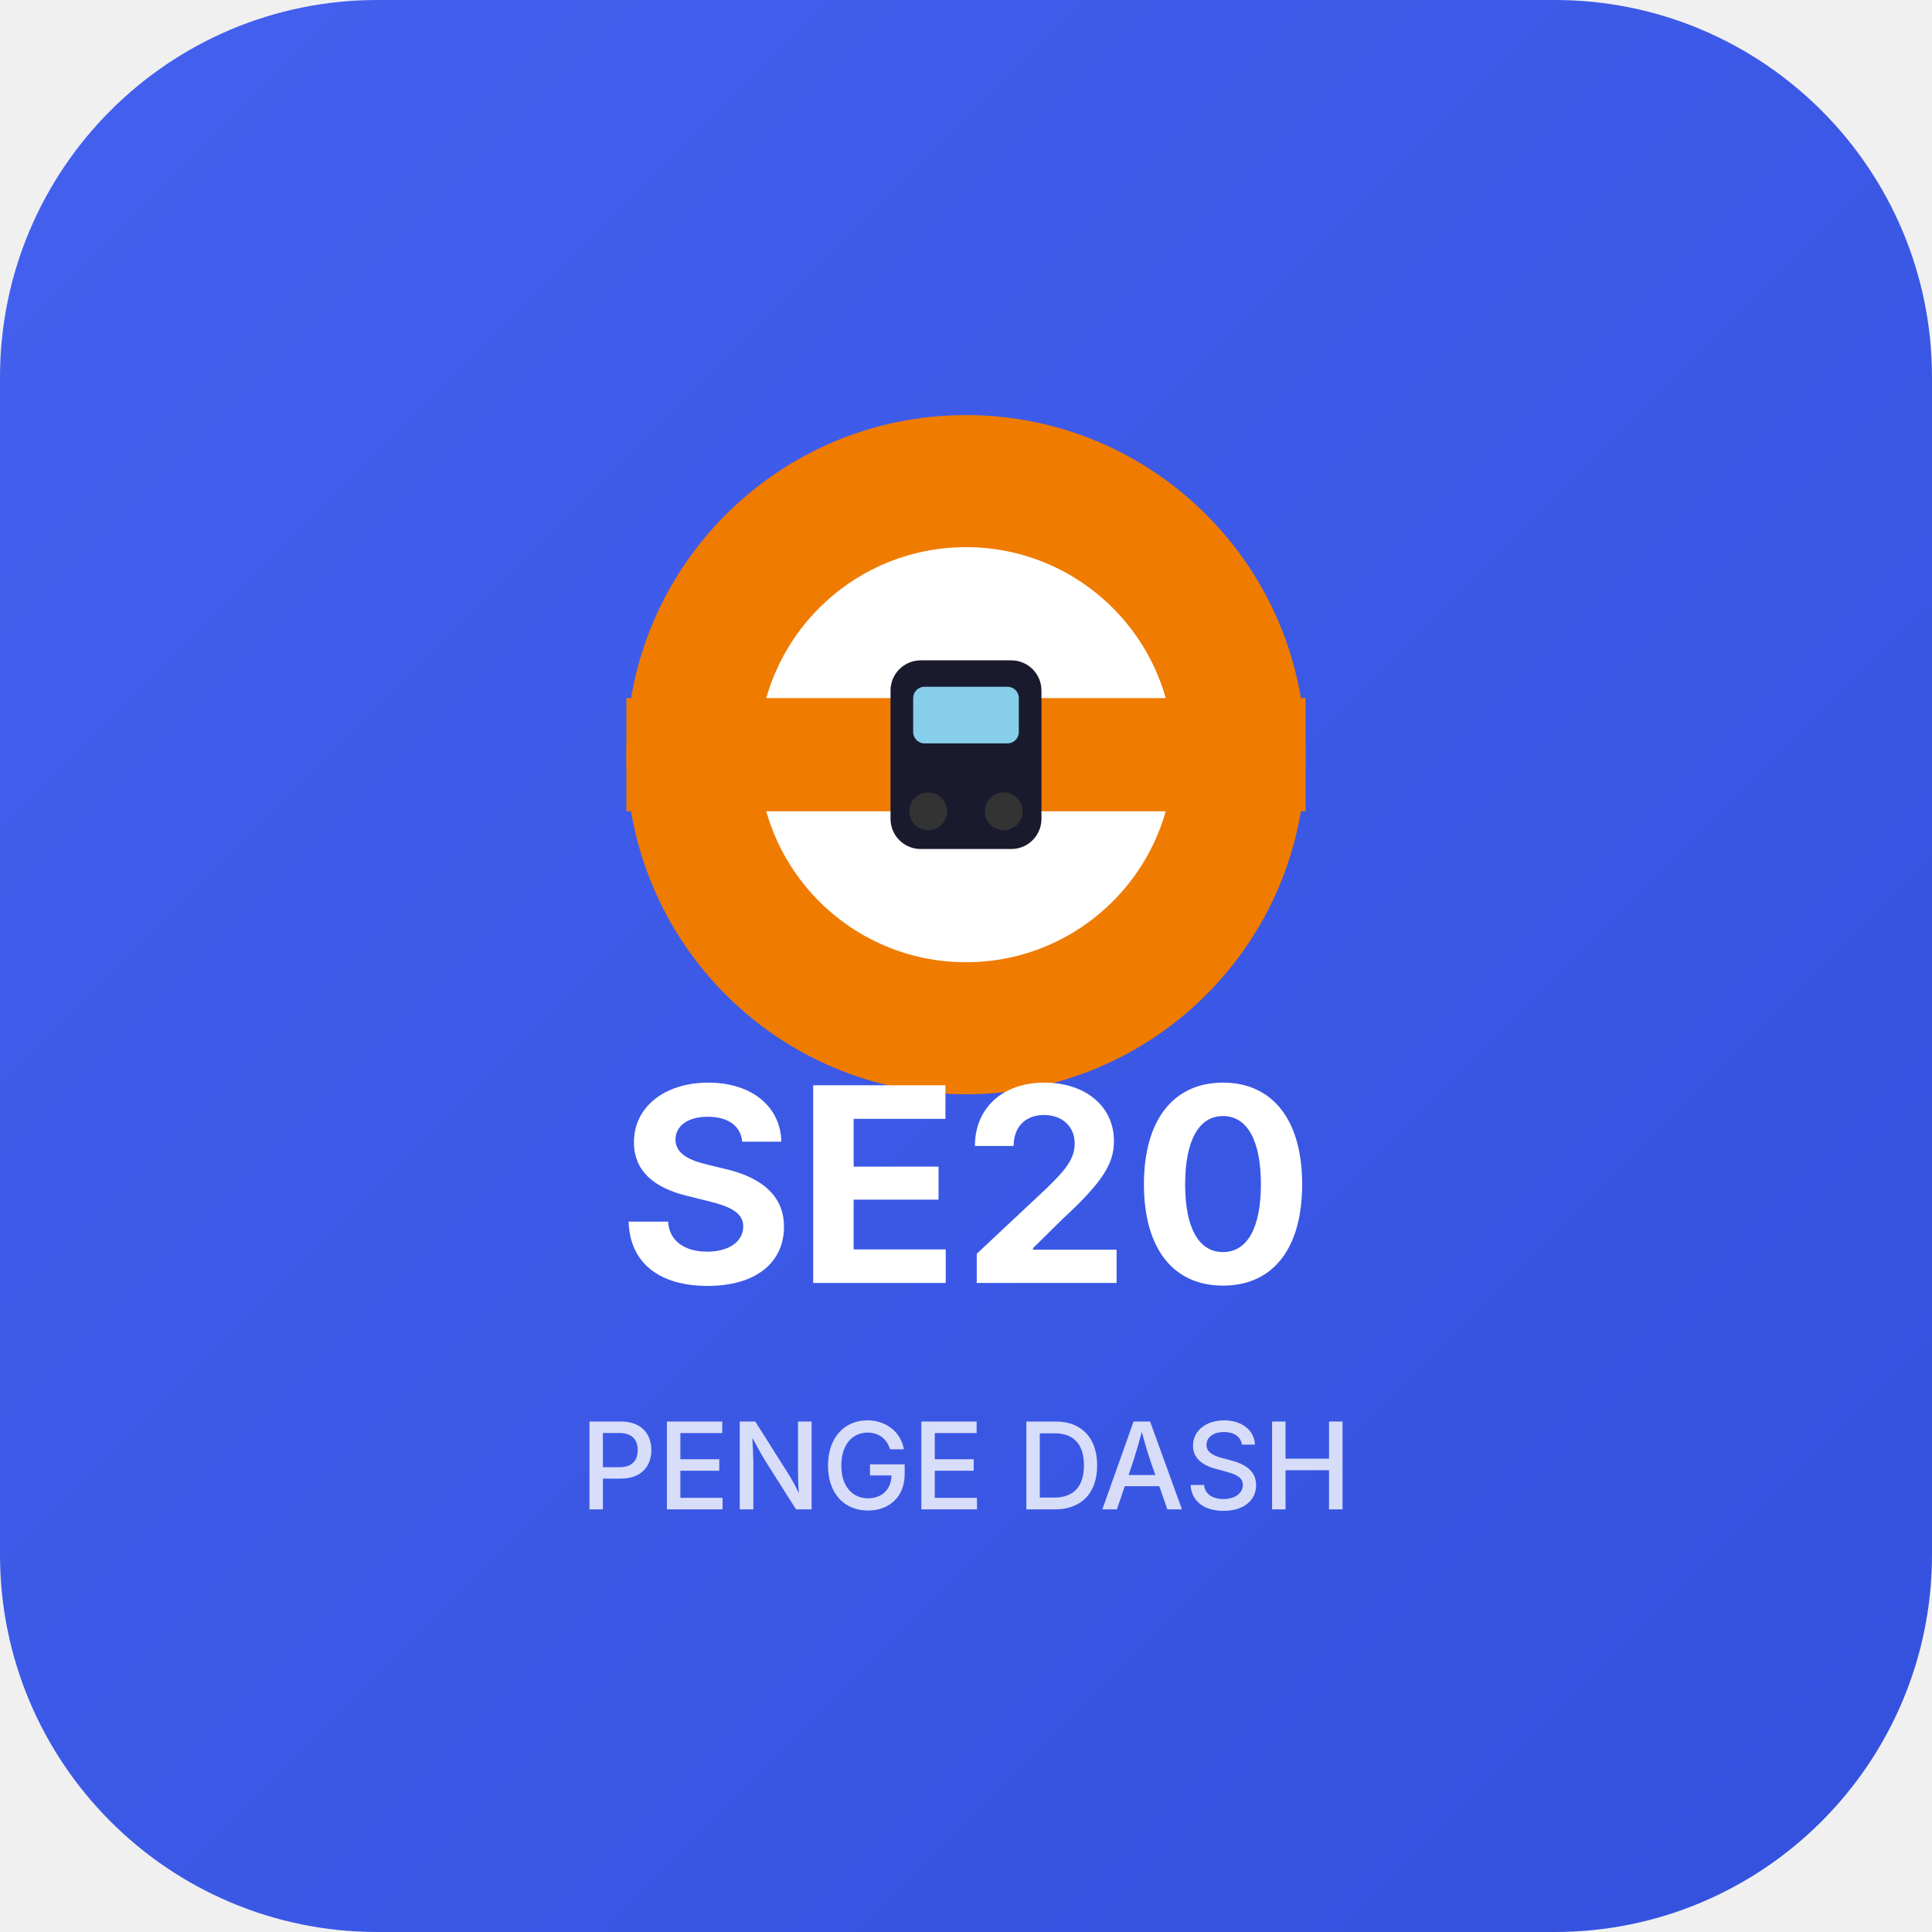
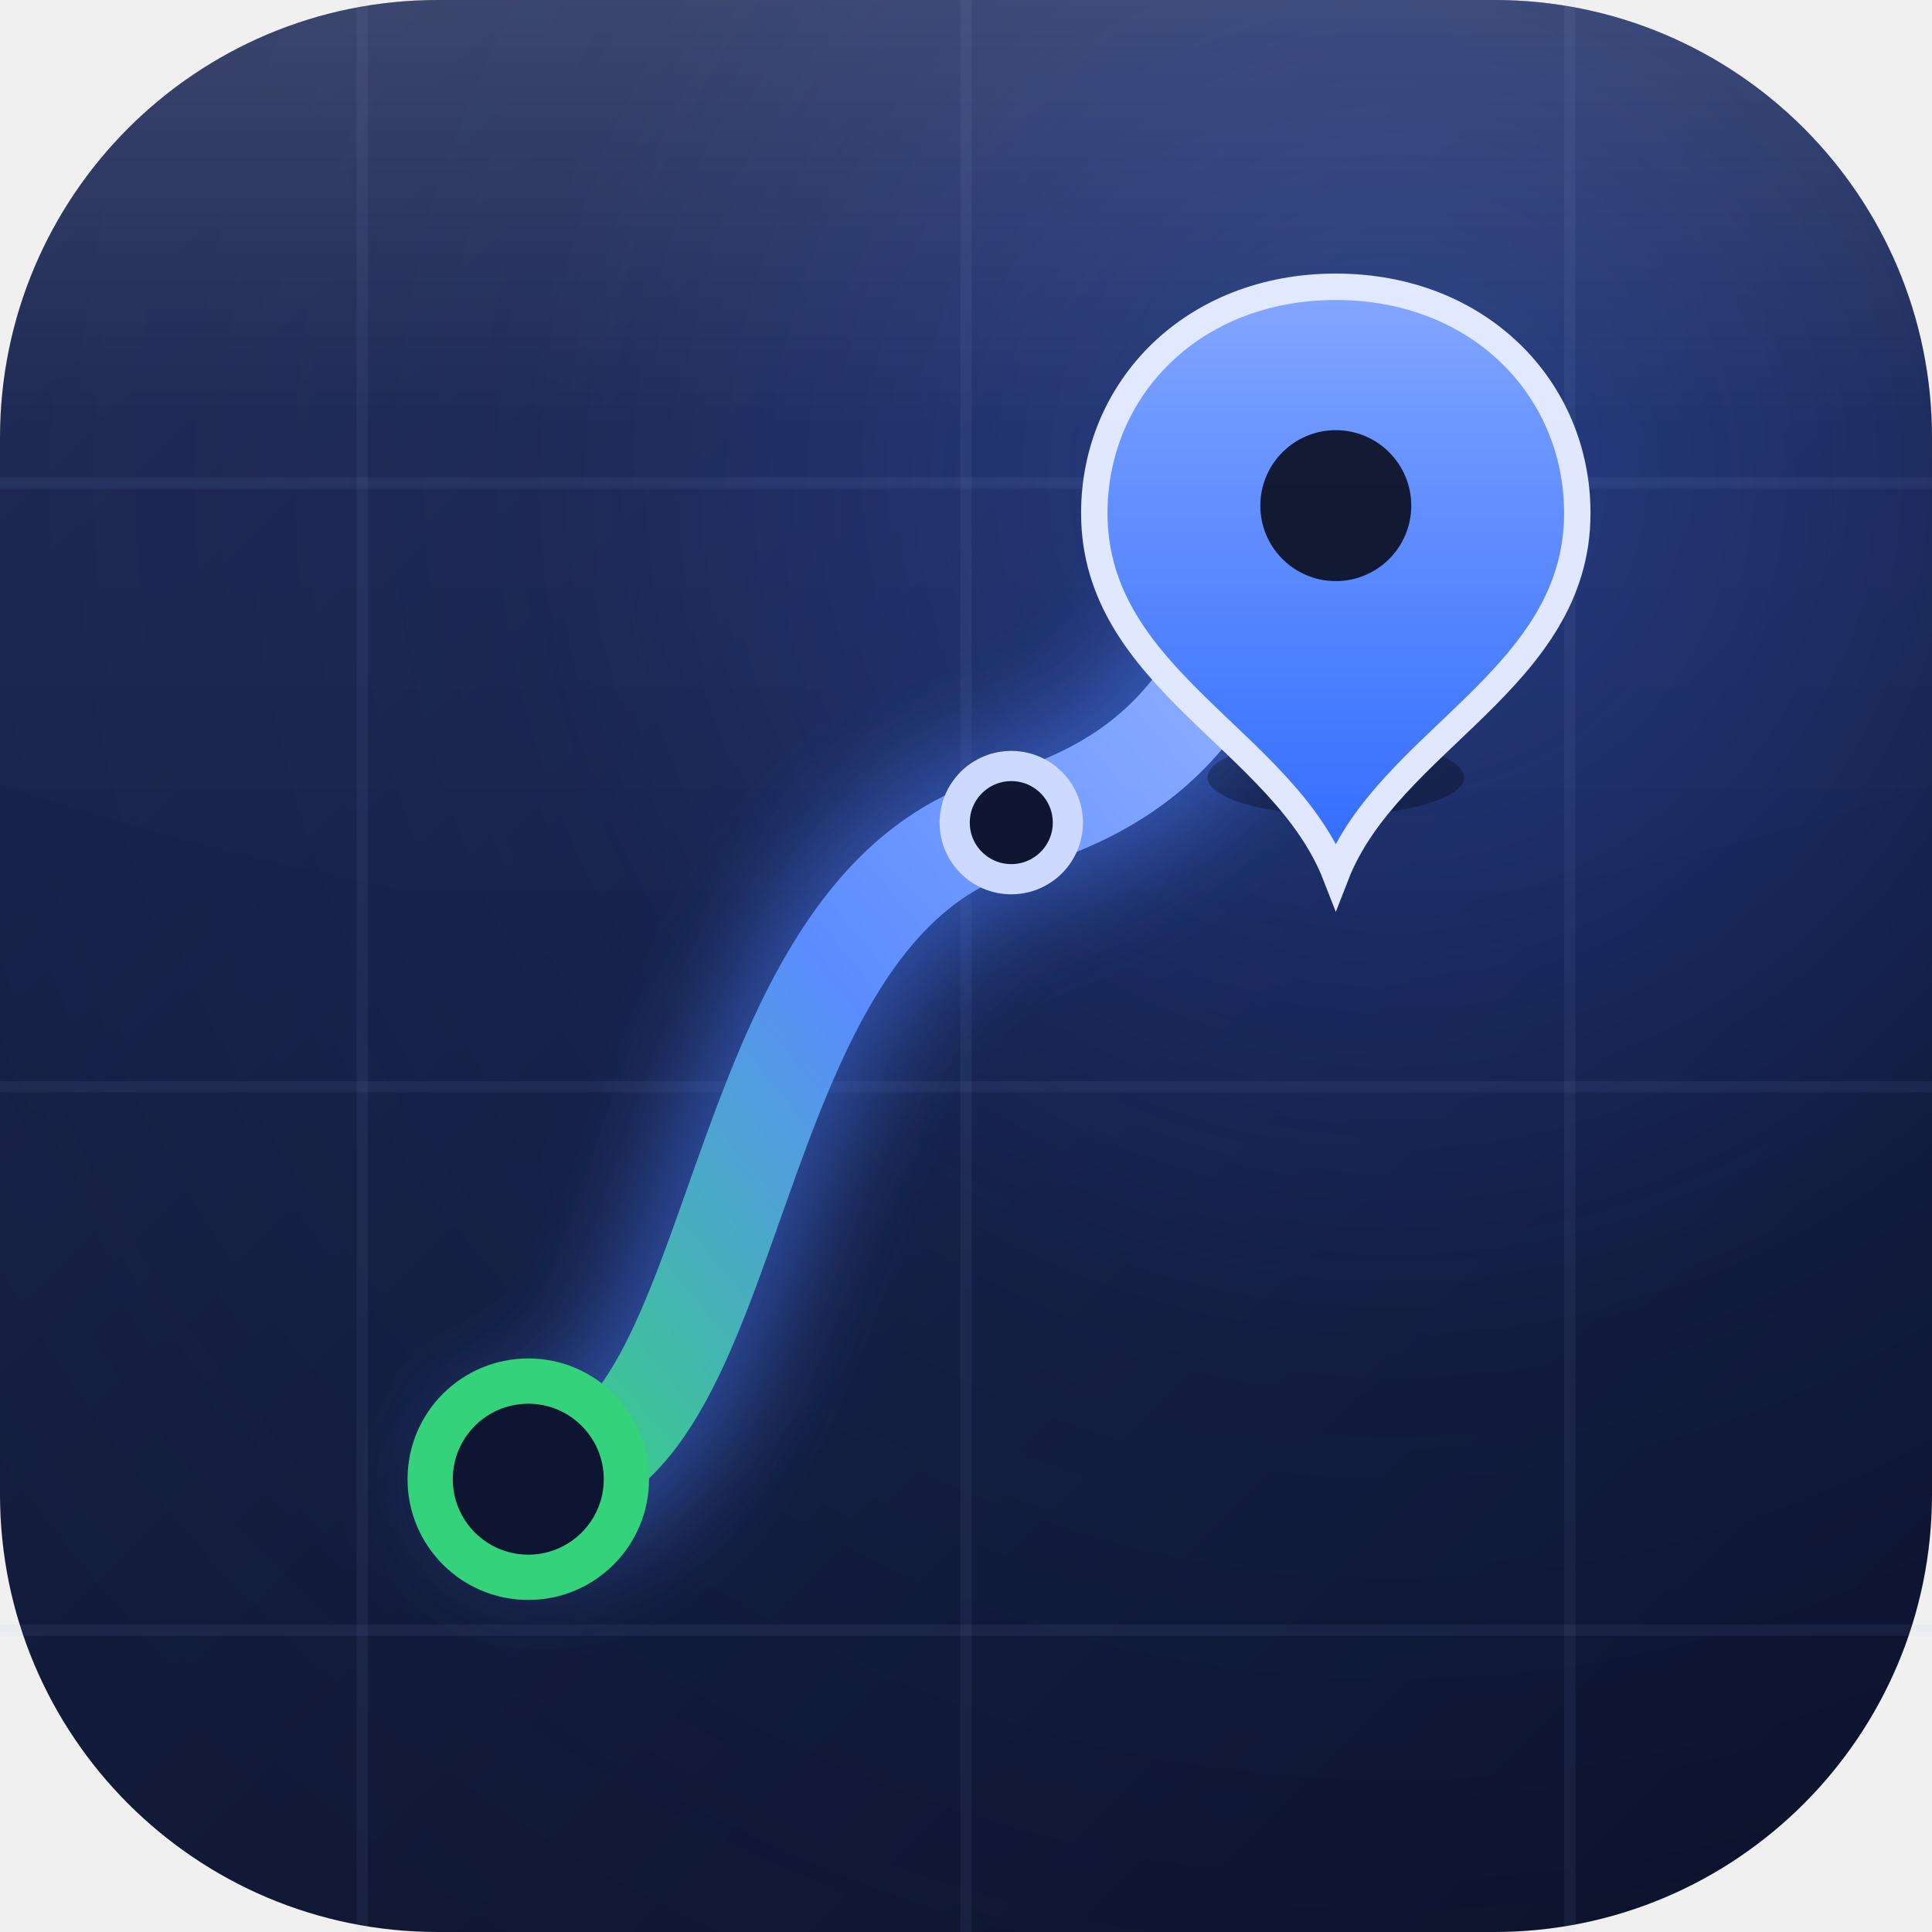
<svg xmlns="http://www.w3.org/2000/svg" viewBox="0 0 512 512">
  <defs>
-     <linearGradient id="bg" x1="0%" y1="0%" x2="100%" y2="100%">
-       <stop offset="0%" style="stop-color:#4361ee" />
-       <stop offset="100%" style="stop-color:#3451de" />
+     <linearGradient id="bg" x1="0" y1="0" x2="1" y2="1">
+       <stop offset="0" stop-color="#1b2550" />
+       <stop offset="0.55" stop-color="#111936" />
+       <stop offset="1" stop-color="#0a0f24" />
    </linearGradient>
+     <radialGradient id="glow" cx="0.72" cy="0.25" r="0.9">
+       <stop offset="0" stop-color="#3f6dff" stop-opacity="0.38" />
+       <stop offset="0.5" stop-color="#3f6dff" stop-opacity="0.08" />
+       <stop offset="1" stop-color="#3f6dff" stop-opacity="0" />
+     </radialGradient>
+     <linearGradient id="route" x1="0" y1="1" x2="1" y2="0">
+       <stop offset="0" stop-color="#34d27b" />
+       <stop offset="0.45" stop-color="#5b8cff" />
+       <stop offset="1" stop-color="#9db8ff" />
+     </linearGradient>
+     <linearGradient id="pin" x1="0" y1="0" x2="0" y2="1">
+       <stop offset="0" stop-color="#7da2ff" />
+       <stop offset="1" stop-color="#2f6bff" />
+     </linearGradient>
+     <linearGradient id="sheen" x1="0" y1="0" x2="0" y2="1">
+       <stop offset="0" stop-color="#ffffff" stop-opacity="0.14" />
+       <stop offset="0.45" stop-color="#ffffff" stop-opacity="0.02" />
+       <stop offset="1" stop-color="#ffffff" stop-opacity="0" />
+     </linearGradient>
+     <filter id="soft" x="-40%" y="-40%" width="180%" height="180%">
+       <feGaussianBlur stdDeviation="14" />
+     </filter>
  </defs>
-   <rect width="512" height="512" rx="100" fill="url(#bg)" />
-   <circle cx="256" cy="200" r="90" fill="#ef7b00" />
-   <circle cx="256" cy="200" r="55" fill="white" />
-   <rect x="166" y="185" width="180" height="30" fill="#ef7b00" />
-   <rect x="236" y="175" width="40" height="50" rx="8" fill="#1a1a2e" />
-   <rect x="242" y="182" width="28" height="15" rx="3" fill="#87CEEB" />
-   <circle cx="246" cy="215" r="5" fill="#333" />
-   <circle cx="266" cy="215" r="5" fill="#333" />
-   <text x="256" y="340" font-family="Inter, Arial, sans-serif" font-size="72" font-weight="700" fill="white" text-anchor="middle">SE20</text>
-   <text x="256" y="400" font-family="Inter, Arial, sans-serif" font-size="32" font-weight="500" fill="rgba(255,255,255,0.8)" text-anchor="middle">PENGE DASH</text>
+   <rect width="512" height="512" rx="116" fill="url(#bg)" />
+   <rect width="512" height="512" rx="116" fill="url(#glow)" />
+   <g stroke="#aab8e8" stroke-opacity="0.07" stroke-width="3">
+     <path d="M96 0 V512 M256 0 V512 M416 0 V512" />
+     <path d="M0 128 H512 M0 288 H512 M0 432 H512" />
+   </g>
+   <path d="M140 392 C 200 392 188 240 268 218 C 330 200 322 158 354 138" fill="none" stroke="#4a7dff" stroke-opacity="0.55" stroke-width="40" stroke-linecap="round" filter="url(#soft)" />
+   <path d="M140 392 C 200 392 188 240 268 218 C 330 200 322 158 354 138" fill="none" stroke="url(#route)" stroke-width="26" stroke-linecap="round" />
+   <circle cx="268" cy="218" r="15" fill="#0e1530" stroke="#cdd9ff" stroke-width="8" />
+   <circle cx="140" cy="392" r="26" fill="#0e1530" stroke="#34d27b" stroke-width="12" />
+   <g>
+     <ellipse cx="354" cy="206" rx="34" ry="10" fill="#000" opacity="0.30" />
+     <path d="M354 76 c -38 0 -64 27 -64 60 c 0 44 50 60 64 96 c 14 -36 64 -52 64 -96 c 0 -33 -26 -60 -64 -60 z" fill="url(#pin)" stroke="#dfe8ff" stroke-width="7" />
+     <circle cx="354" cy="134" r="20" fill="#0e1530" />
+   </g>
+   <path d="M0 116 a116 116 0 0 1 116 -116 h280 a116 116 0 0 1 116 116 v92 q-256 84 -512 0 z" fill="url(#sheen)" />
</svg>
